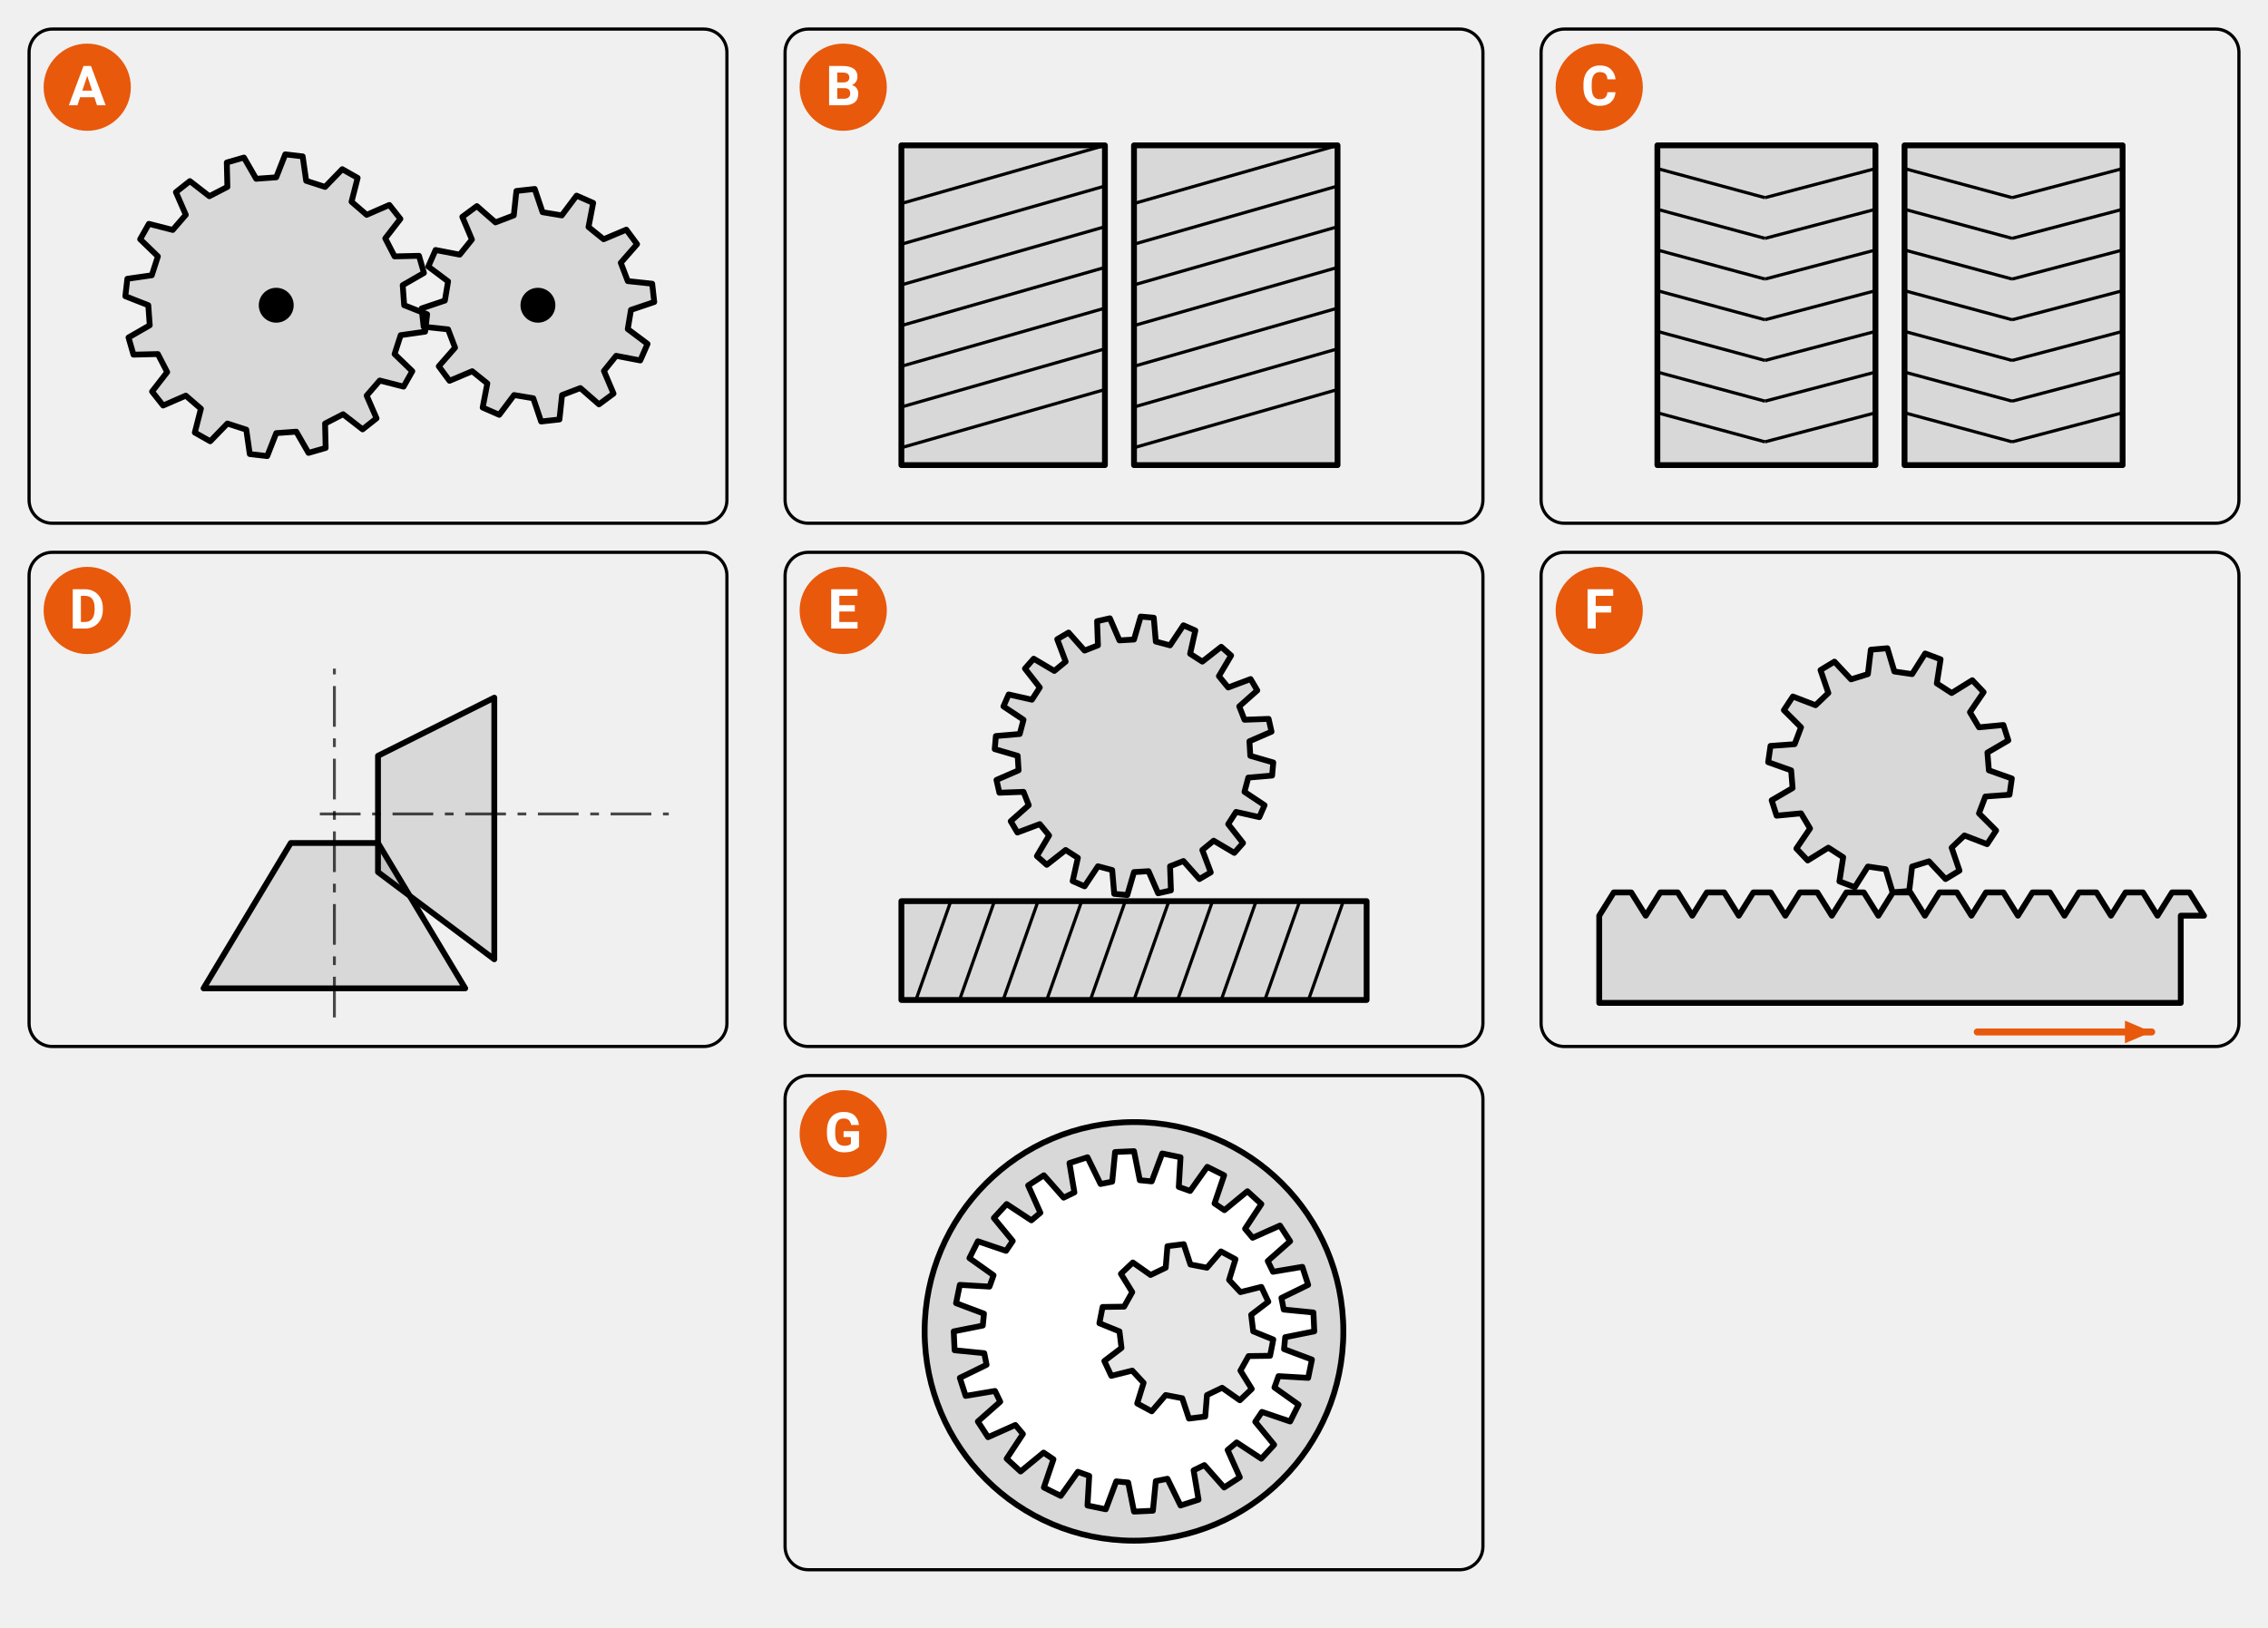
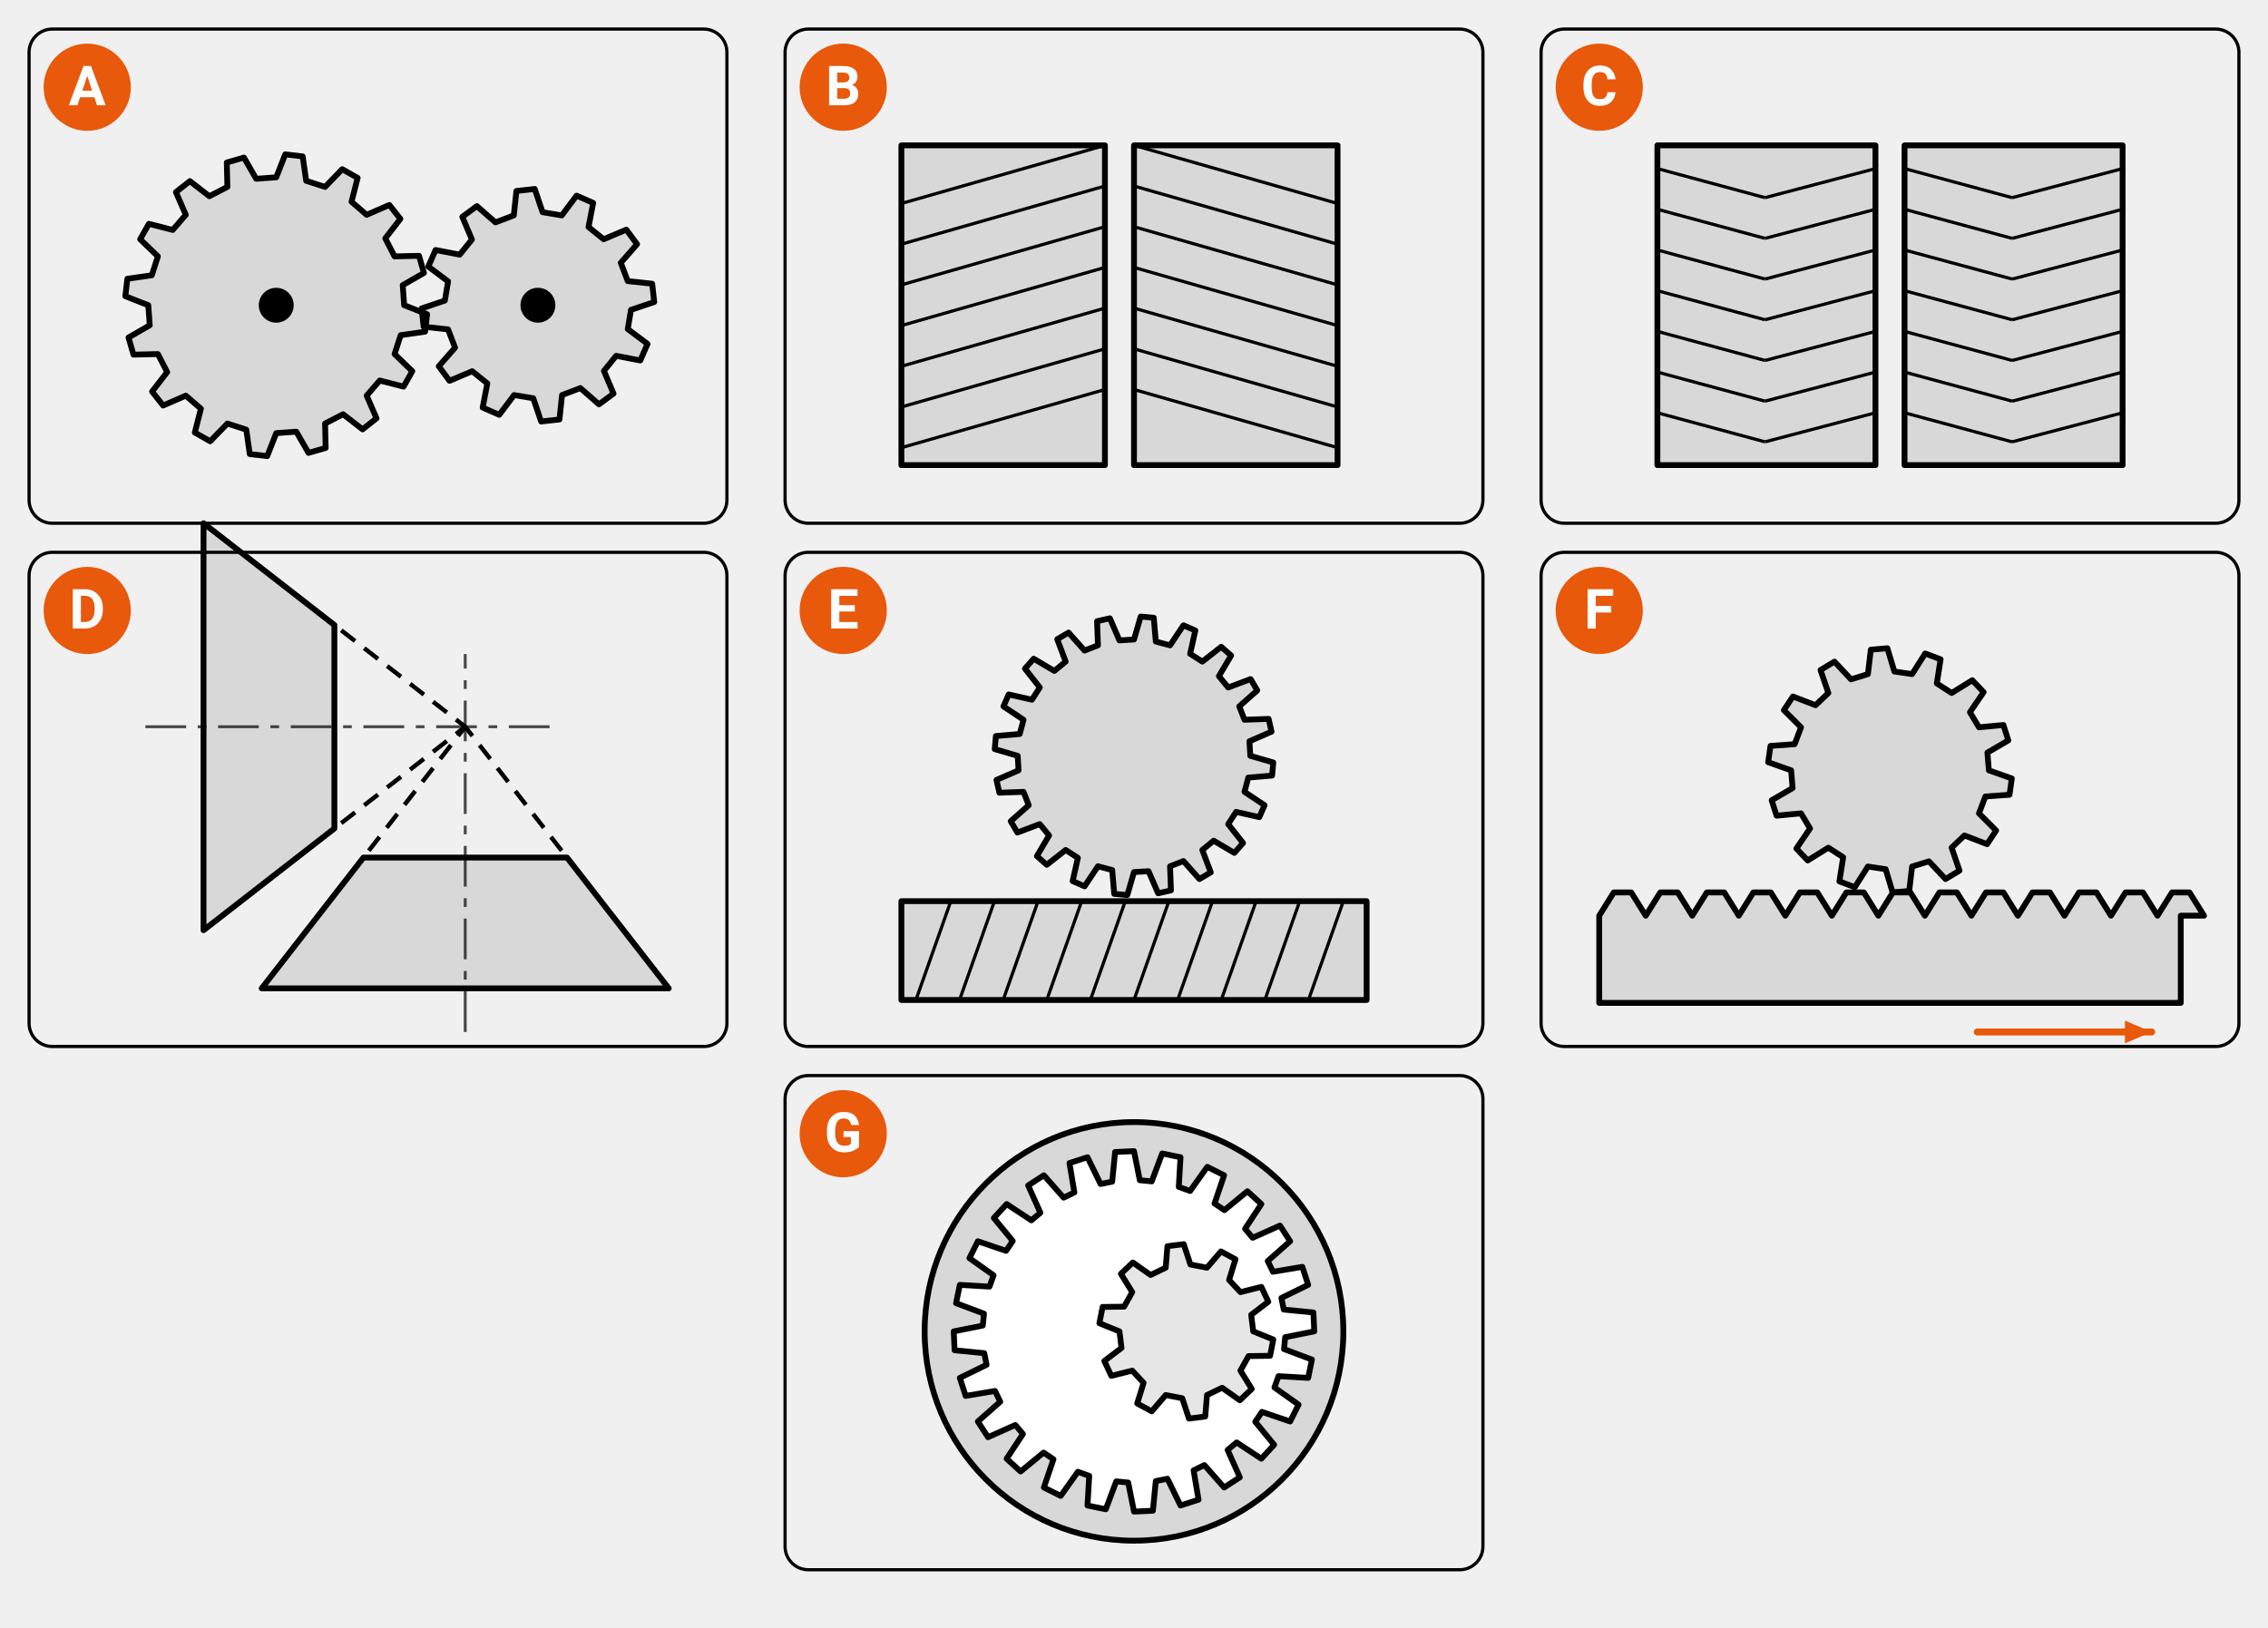
<svg xmlns="http://www.w3.org/2000/svg" viewBox="0 0 780 560" role="img" aria-label="Seven simple line drawings of gear pairs, each marked with a letter">
  <style>.s{fill:none;stroke:currentColor;stroke-width:2;stroke-linejoin:round;stroke-linecap:round}.thin{fill:none;stroke:currentColor;stroke-width:1.1}.lead{fill:none;stroke:currentColor;stroke-width:1.2;opacity:.85}.f{fill:currentColor;fill-opacity:.10;stroke:currentColor;stroke-width:2;stroke-linejoin:round}.f2{fill:currentColor;fill-opacity:.22;stroke:currentColor;stroke-width:2;stroke-linejoin:round}.k{fill:currentColor;stroke:none}.d{fill:none;stroke:currentColor;stroke-width:1.5;stroke-dasharray:6 4}.cl{fill:none;stroke:currentColor;stroke-width:1;stroke-dasharray:14 4 3 4;opacity:.7}.acc{fill:none;stroke:#e8590c;stroke-width:2.4;stroke-linecap:round}.accf{fill:#e8590c;stroke:none}.acct{fill:#e8590c;stroke:none}.tx{fill:currentColor;font-family:system-ui,-apple-system,"Segoe UI",Roboto,Arial,sans-serif}text{font-family:system-ui,-apple-system,"Segoe UI",Roboto,Arial,sans-serif}</style>
  <rect class="thin" x="10.0" y="10.0" width="240.0" height="170.0" rx="8" />
  <rect class="thin" x="270.0" y="10.0" width="240.0" height="170.0" rx="8" />
  <rect class="thin" x="530.0" y="10.0" width="240.0" height="170.0" rx="8" />
  <rect class="thin" x="10.0" y="190.0" width="240.0" height="170.0" rx="8" />
  <rect class="thin" x="270.0" y="190.0" width="240.0" height="170.0" rx="8" />
  <rect class="thin" x="530.0" y="190.0" width="240.0" height="170.0" rx="8" />
  <rect class="thin" x="270.0" y="370.0" width="240.0" height="170.0" rx="8" />
  <polygon class="f" points="139.0,105.0 146.9,108.1 146.2,114.1 137.8,115.3 135.7,121.8 141.8,127.7 138.8,133.0 130.6,130.9 126.1,136.1 129.5,143.9 124.7,147.7 118.0,142.5 111.8,145.7 112.0,154.1 106.1,155.8 101.9,148.5 95.0,149.0 91.9,156.9 85.9,156.2 84.7,147.8 78.2,145.7 72.3,151.8 67.0,148.8 69.1,140.6 63.9,136.1 56.1,139.5 52.3,134.7 57.5,128.0 54.3,121.8 45.9,122.0 44.2,116.1 51.5,111.9 51.0,105.0 43.1,101.9 43.8,95.9 52.2,94.7 54.3,88.2 48.2,82.3 51.2,77.0 59.4,79.1 63.9,73.9 60.5,66.1 65.3,62.3 72.0,67.5 78.2,64.3 78.0,55.9 83.9,54.2 88.1,61.5 95.0,61.0 98.1,53.1 104.1,53.8 105.3,62.2 111.8,64.3 117.7,58.2 123.0,61.2 120.9,69.4 126.1,73.9 133.9,70.5 137.7,75.3 132.5,82.0 135.7,88.2 144.1,88.0 145.8,93.9 138.5,98.1" />
  <polygon class="f" points="215.9,113.2 222.7,118.3 220.2,124.0 211.9,122.4 207.7,127.6 211.0,135.4 206.0,139.1 199.6,133.5 193.3,135.9 192.4,144.3 186.1,145.0 183.4,137.0 176.8,135.9 171.7,142.7 166.0,140.2 167.6,131.9 162.4,127.7 154.6,131.0 150.9,126.0 156.5,119.6 154.1,113.3 145.7,112.4 145.0,106.1 153.0,103.4 154.1,96.8 147.3,91.7 149.8,86.0 158.1,87.6 162.3,82.4 159.0,74.6 164.0,70.9 170.4,76.5 176.7,74.1 177.6,65.7 183.9,65.0 186.6,73.0 193.2,74.1 198.3,67.3 204.0,69.8 202.4,78.1 207.6,82.3 215.4,79.0 219.1,84.0 213.5,90.4 215.9,96.7 224.3,97.6 225.0,103.9 217.0,106.6" />
  <circle class="k" cx="95.0" cy="105.0" r="6.0" />
  <circle class="k" cx="185.0" cy="105.0" r="6.0" />
  <rect class="f" x="310.0" y="50.0" width="70.0" height="110.0" rx="0" />
  <line class="thin" x1="310.0" y1="70.0" x2="380.0" y2="50.0" />
  <line class="thin" x1="310.0" y1="84.0" x2="380.0" y2="64.0" />
  <line class="thin" x1="310.0" y1="98.0" x2="380.0" y2="78.0" />
  <line class="thin" x1="310.0" y1="112.0" x2="380.0" y2="92.0" />
  <line class="thin" x1="310.0" y1="126.0" x2="380.0" y2="106.0" />
  <line class="thin" x1="310.0" y1="140.0" x2="380.0" y2="120.0" />
  <line class="thin" x1="310.0" y1="154.0" x2="380.0" y2="134.0" />
  <rect class="f" x="390.0" y="50.0" width="70.0" height="110.0" rx="0" />
-   <line class="thin" x1="390.0" y1="70.0" x2="460.0" y2="50.0" />
-   <line class="thin" x1="390.0" y1="84.0" x2="460.0" y2="64.0" />
-   <line class="thin" x1="390.0" y1="98.0" x2="460.0" y2="78.0" />
-   <line class="thin" x1="390.0" y1="112.0" x2="460.0" y2="92.0" />
-   <line class="thin" x1="390.0" y1="126.0" x2="460.0" y2="106.0" />
-   <line class="thin" x1="390.0" y1="140.0" x2="460.0" y2="120.0" />
-   <line class="thin" x1="390.0" y1="154.0" x2="460.0" y2="134.0" />
+   <line class="thin" x1="390.0" y1="50.0" x2="460.0" y2="70.0" />
+   <line class="thin" x1="390.0" y1="64.0" x2="460.0" y2="84.0" />
+   <line class="thin" x1="390.0" y1="78.0" x2="460.0" y2="98.0" />
+   <line class="thin" x1="390.0" y1="92.0" x2="460.0" y2="112.0" />
+   <line class="thin" x1="390.0" y1="106.0" x2="460.0" y2="126.0" />
+   <line class="thin" x1="390.0" y1="120.0" x2="460.0" y2="140.0" />
+   <line class="thin" x1="390.0" y1="134.0" x2="460.0" y2="154.0" />
  <rect class="f" x="570.0" y="50.0" width="75.0" height="110.0" rx="0" />
  <line class="thin" x1="570.0" y1="58.0" x2="607.0" y2="68.0" />
  <line class="thin" x1="607.0" y1="68.0" x2="645.0" y2="58.0" />
  <line class="thin" x1="570.0" y1="72.0" x2="607.0" y2="82.0" />
  <line class="thin" x1="607.0" y1="82.0" x2="645.0" y2="72.0" />
  <line class="thin" x1="570.0" y1="86.0" x2="607.0" y2="96.0" />
  <line class="thin" x1="607.0" y1="96.0" x2="645.0" y2="86.0" />
  <line class="thin" x1="570.0" y1="100.0" x2="607.0" y2="110.0" />
  <line class="thin" x1="607.0" y1="110.0" x2="645.0" y2="100.0" />
  <line class="thin" x1="570.0" y1="114.0" x2="607.0" y2="124.0" />
  <line class="thin" x1="607.0" y1="124.0" x2="645.0" y2="114.0" />
  <line class="thin" x1="570.0" y1="128.0" x2="607.0" y2="138.0" />
  <line class="thin" x1="607.0" y1="138.0" x2="645.0" y2="128.0" />
  <line class="thin" x1="570.0" y1="142.0" x2="607.0" y2="152.0" />
  <line class="thin" x1="607.0" y1="152.0" x2="645.0" y2="142.0" />
  <rect class="f" x="655.0" y="50.0" width="75.0" height="110.0" rx="0" />
  <line class="thin" x1="655.0" y1="58.0" x2="692.0" y2="68.0" />
  <line class="thin" x1="692.0" y1="68.0" x2="730.0" y2="58.0" />
  <line class="thin" x1="655.0" y1="72.0" x2="692.0" y2="82.0" />
  <line class="thin" x1="692.0" y1="82.0" x2="730.0" y2="72.0" />
  <line class="thin" x1="655.0" y1="86.0" x2="692.0" y2="96.0" />
  <line class="thin" x1="692.0" y1="96.0" x2="730.0" y2="86.0" />
  <line class="thin" x1="655.0" y1="100.0" x2="692.0" y2="110.0" />
  <line class="thin" x1="692.0" y1="110.0" x2="730.0" y2="100.0" />
  <line class="thin" x1="655.0" y1="114.0" x2="692.0" y2="124.0" />
  <line class="thin" x1="692.0" y1="124.0" x2="730.0" y2="114.0" />
  <line class="thin" x1="655.0" y1="128.0" x2="692.0" y2="138.0" />
  <line class="thin" x1="692.0" y1="138.0" x2="730.0" y2="128.0" />
  <line class="thin" x1="655.0" y1="142.0" x2="692.0" y2="152.0" />
  <line class="thin" x1="692.0" y1="152.0" x2="730.0" y2="142.0" />
-   <polygon class="f" points="70.0,340.0 160.0,340.0 130.0,290.0 100.0,290.0" />
-   <polygon class="f" points="170.0,330.0 170.0,240.0 130.0,260.0 130.0,300.0" />
-   <line class="cl" x1="115.0" y1="350.0" x2="115.0" y2="230.0" />
-   <line class="cl" x1="110.0" y1="280.0" x2="230.0" y2="280.0" />
+   <line class="cl" x1="160.0" y1="355.0" x2="160.0" y2="225.0" />
+   <line class="cl" x1="50.0" y1="250.0" x2="190.0" y2="250.0" />
+   <polygon class="f" points="90.0,340.0 230.0,340.0 195.0,295.0 125.0,295.0" />
+   <polygon class="f" points="70.0,180.0 70.0,320.0 115.0,285.0 115.0,215.0" />
+   <line class="d" x1="90.0" y1="340.0" x2="160.0" y2="250.0" />
+   <line class="d" x1="230.0" y1="340.0" x2="160.0" y2="250.0" />
+   <line class="d" x1="70.0" y1="180.0" x2="160.0" y2="250.0" />
+   <line class="d" x1="70.0" y1="320.0" x2="160.0" y2="250.0" />
  <polygon class="f" points="430.0,260.0 437.9,262.3 437.5,266.8 429.3,267.5 428.0,272.4 434.9,277.0 433.1,281.1 425.1,279.3 422.4,283.5 427.5,290.0 424.5,293.4 417.4,289.2 413.5,292.4 416.4,300.1 412.5,302.4 407.0,296.2 402.4,298.0 402.7,306.3 398.3,307.3 395.0,299.7 390.0,300.0 387.7,307.9 383.2,307.5 382.5,299.3 377.6,298.0 373.0,304.9 368.9,303.1 370.7,295.1 366.5,292.4 360.0,297.5 356.6,294.5 360.8,287.4 357.6,283.5 349.9,286.4 347.6,282.5 353.8,277.0 352.0,272.4 343.7,272.7 342.7,268.3 350.3,265.0 350.0,260.0 342.1,257.7 342.5,253.2 350.7,252.5 352.0,247.6 345.1,243.0 346.9,238.9 354.9,240.7 357.6,236.5 352.5,230.0 355.5,226.6 362.6,230.8 366.5,227.6 363.6,219.9 367.5,217.6 373.0,223.8 377.6,222.0 377.3,213.7 381.7,212.7 385.0,220.3 390.0,220.0 392.3,212.1 396.8,212.5 397.5,220.7 402.4,222.0 407.0,215.1 411.1,216.9 409.3,224.9 413.5,227.6 420.0,222.5 423.4,225.5 419.2,232.6 422.4,236.5 430.1,233.6 432.4,237.5 426.2,243.0 428.0,247.6 436.3,247.3 437.3,251.7 429.7,255.0" />
  <rect class="f" x="310.0" y="310.0" width="160.0" height="34.0" rx="0" />
  <line class="thin" x1="315.0" y1="344.0" x2="327.0" y2="310.0" />
  <line class="thin" x1="330.0" y1="344.0" x2="342.0" y2="310.0" />
  <line class="thin" x1="345.0" y1="344.0" x2="357.0" y2="310.0" />
  <line class="thin" x1="360.0" y1="344.0" x2="372.0" y2="310.0" />
  <line class="thin" x1="375.0" y1="344.0" x2="387.0" y2="310.0" />
  <line class="thin" x1="390.0" y1="344.0" x2="402.0" y2="310.0" />
  <line class="thin" x1="405.0" y1="344.0" x2="417.0" y2="310.0" />
  <line class="thin" x1="420.0" y1="344.0" x2="432.0" y2="310.0" />
  <line class="thin" x1="435.0" y1="344.0" x2="447.0" y2="310.0" />
  <line class="thin" x1="450.0" y1="344.0" x2="462.0" y2="310.0" />
  <polygon class="f" points="684.0,265.0 691.9,267.8 691.1,273.4 682.8,274.0 680.6,279.8 686.5,285.7 683.4,290.4 675.6,287.4 671.2,291.6 673.9,299.5 669.1,302.4 663.4,296.3 657.6,298.1 656.6,306.5 650.9,307.0 648.5,299.0 642.4,298.1 637.9,305.2 632.6,303.2 633.9,294.9 628.8,291.6 621.7,296.0 617.8,291.9 622.5,285.0 619.4,279.8 611.0,280.6 609.3,275.3 616.5,271.1 616.0,265.0 608.1,262.2 608.9,256.6 617.2,256.0 619.4,250.2 613.5,244.3 616.6,239.6 624.4,242.6 628.8,238.4 626.1,230.5 630.9,227.6 636.6,233.7 642.4,231.9 643.4,223.5 649.1,223.0 651.5,231.0 657.6,231.9 662.1,224.8 667.4,226.8 666.1,235.1 671.2,238.4 678.3,234.0 682.2,238.1 677.5,245.0 680.6,250.2 689.0,249.4 690.7,254.7 683.5,258.9" />
  <polygon class="f" points="550.0,345.0 550.0,315.0 555.0,307.0 561.0,307.0 566.0,315.0 566.0,315.0 571.0,307.0 577.0,307.0 582.0,315.0 582.0,315.0 587.0,307.0 593.0,307.0 598.0,315.0 598.0,315.0 603.0,307.0 609.0,307.0 614.0,315.0 614.0,315.0 619.0,307.0 625.0,307.0 630.0,315.0 630.0,315.0 635.0,307.0 641.0,307.0 646.0,315.0 646.0,315.0 651.0,307.0 657.0,307.0 662.0,315.0 662.0,315.0 667.0,307.0 673.0,307.0 678.0,315.0 678.0,315.0 683.0,307.0 689.0,307.0 694.0,315.0 694.0,315.0 699.0,307.0 705.0,307.0 710.0,315.0 710.0,315.0 715.0,307.0 721.0,307.0 726.0,315.0 726.0,315.0 731.0,307.0 737.0,307.0 742.0,315.0 742.0,315.0 747.0,307.0 753.0,307.0 758.0,315.0 750.0,315.0 750.0,345.0" />
  <line class="acc" x1="680.0" y1="355.0" x2="740.0" y2="355.0" />
  <polygon class="accf" points="740.0,355.0 730.8,358.9 730.8,351.1" />
  <circle class="f" cx="390.0" cy="458.0" r="72.0" />
  <polygon class="s" style="fill:var(--bg,#fff);fill-opacity:1" points="452.0,458.0 442.0,460.0 441.6,464.1 451.2,467.7 449.9,474.0 439.7,473.4 438.3,477.3 446.6,483.2 443.7,489.0 434.0,485.7 431.7,489.1 438.2,497.0 433.8,501.8 425.3,496.2 422.2,498.8 426.4,508.2 421.0,511.7 414.2,504.0 410.5,505.8 412.2,515.9 406.0,517.9 401.5,508.7 397.5,509.5 396.5,519.7 390.0,520.0 388.0,510.0 383.9,509.6 380.3,519.2 374.0,517.9 374.6,507.7 370.7,506.3 364.8,514.6 359.0,511.7 362.3,502.0 358.9,499.7 351.0,506.2 346.2,501.8 351.8,493.3 349.2,490.2 339.8,494.4 336.3,489.0 344.0,482.2 342.2,478.5 332.1,480.2 330.1,474.0 339.3,469.5 338.5,465.5 328.3,464.5 328.0,458.0 338.0,456.0 338.4,451.9 328.8,448.3 330.1,442.0 340.3,442.6 341.7,438.7 333.4,432.8 336.3,427.0 346.0,430.3 348.3,426.9 341.8,419.0 346.2,414.2 354.7,419.8 357.8,417.2 353.6,407.8 359.0,404.3 365.8,412.0 369.5,410.2 367.8,400.1 374.0,398.1 378.5,407.3 382.5,406.5 383.5,396.3 390.0,396.0 392.0,406.0 396.1,406.4 399.7,396.8 406.0,398.1 405.4,408.3 409.3,409.7 415.2,401.4 421.0,404.3 417.7,414.0 421.1,416.3 429.0,409.8 433.8,414.2 428.2,422.7 430.8,425.8 440.2,421.6 443.7,427.0 436.0,433.8 437.8,437.5 447.9,435.8 449.9,442.0 440.7,446.5 441.5,450.5 451.7,451.5" />
  <polygon class="f" points="431.0,458.0 437.9,460.8 436.8,466.4 429.4,466.5 426.6,471.5 430.5,477.8 426.4,481.7 420.3,477.4 415.1,479.9 414.5,487.3 408.9,488.0 406.6,481.0 400.9,479.9 396.1,485.5 391.1,482.8 393.3,475.7 389.4,471.5 382.2,473.3 379.8,468.2 385.7,463.7 385.0,458.0 378.1,455.2 379.2,449.6 386.6,449.5 389.4,444.5 385.5,438.2 389.6,434.3 395.7,438.6 400.9,436.1 401.5,428.7 407.1,428.0 409.4,435.0 415.1,436.1 419.9,430.5 424.9,433.2 422.7,440.3 426.6,444.5 433.8,442.7 436.2,447.8 430.3,452.3" />
  <circle cx="30.0" cy="30.0" r="15" fill="#e8590c" />
  <text x="30.0" y="31.0" font-size="19" font-weight="700" text-anchor="middle" dominant-baseline="middle" fill="#ffffff">A</text>
  <circle cx="290.0" cy="30.0" r="15" fill="#e8590c" />
  <text x="290.0" y="31.0" font-size="19" font-weight="700" text-anchor="middle" dominant-baseline="middle" fill="#ffffff">B</text>
  <circle cx="550.0" cy="30.0" r="15" fill="#e8590c" />
  <text x="550.0" y="31.0" font-size="19" font-weight="700" text-anchor="middle" dominant-baseline="middle" fill="#ffffff">C</text>
  <circle cx="30.0" cy="210.0" r="15" fill="#e8590c" />
  <text x="30.0" y="211.0" font-size="19" font-weight="700" text-anchor="middle" dominant-baseline="middle" fill="#ffffff">D</text>
  <circle cx="290.0" cy="210.0" r="15" fill="#e8590c" />
  <text x="290.0" y="211.0" font-size="19" font-weight="700" text-anchor="middle" dominant-baseline="middle" fill="#ffffff">E</text>
  <circle cx="550.0" cy="210.0" r="15" fill="#e8590c" />
  <text x="550.0" y="211.0" font-size="19" font-weight="700" text-anchor="middle" dominant-baseline="middle" fill="#ffffff">F</text>
  <circle cx="290.0" cy="390.0" r="15" fill="#e8590c" />
  <text x="290.0" y="391.0" font-size="19" font-weight="700" text-anchor="middle" dominant-baseline="middle" fill="#ffffff">G</text>
</svg>
